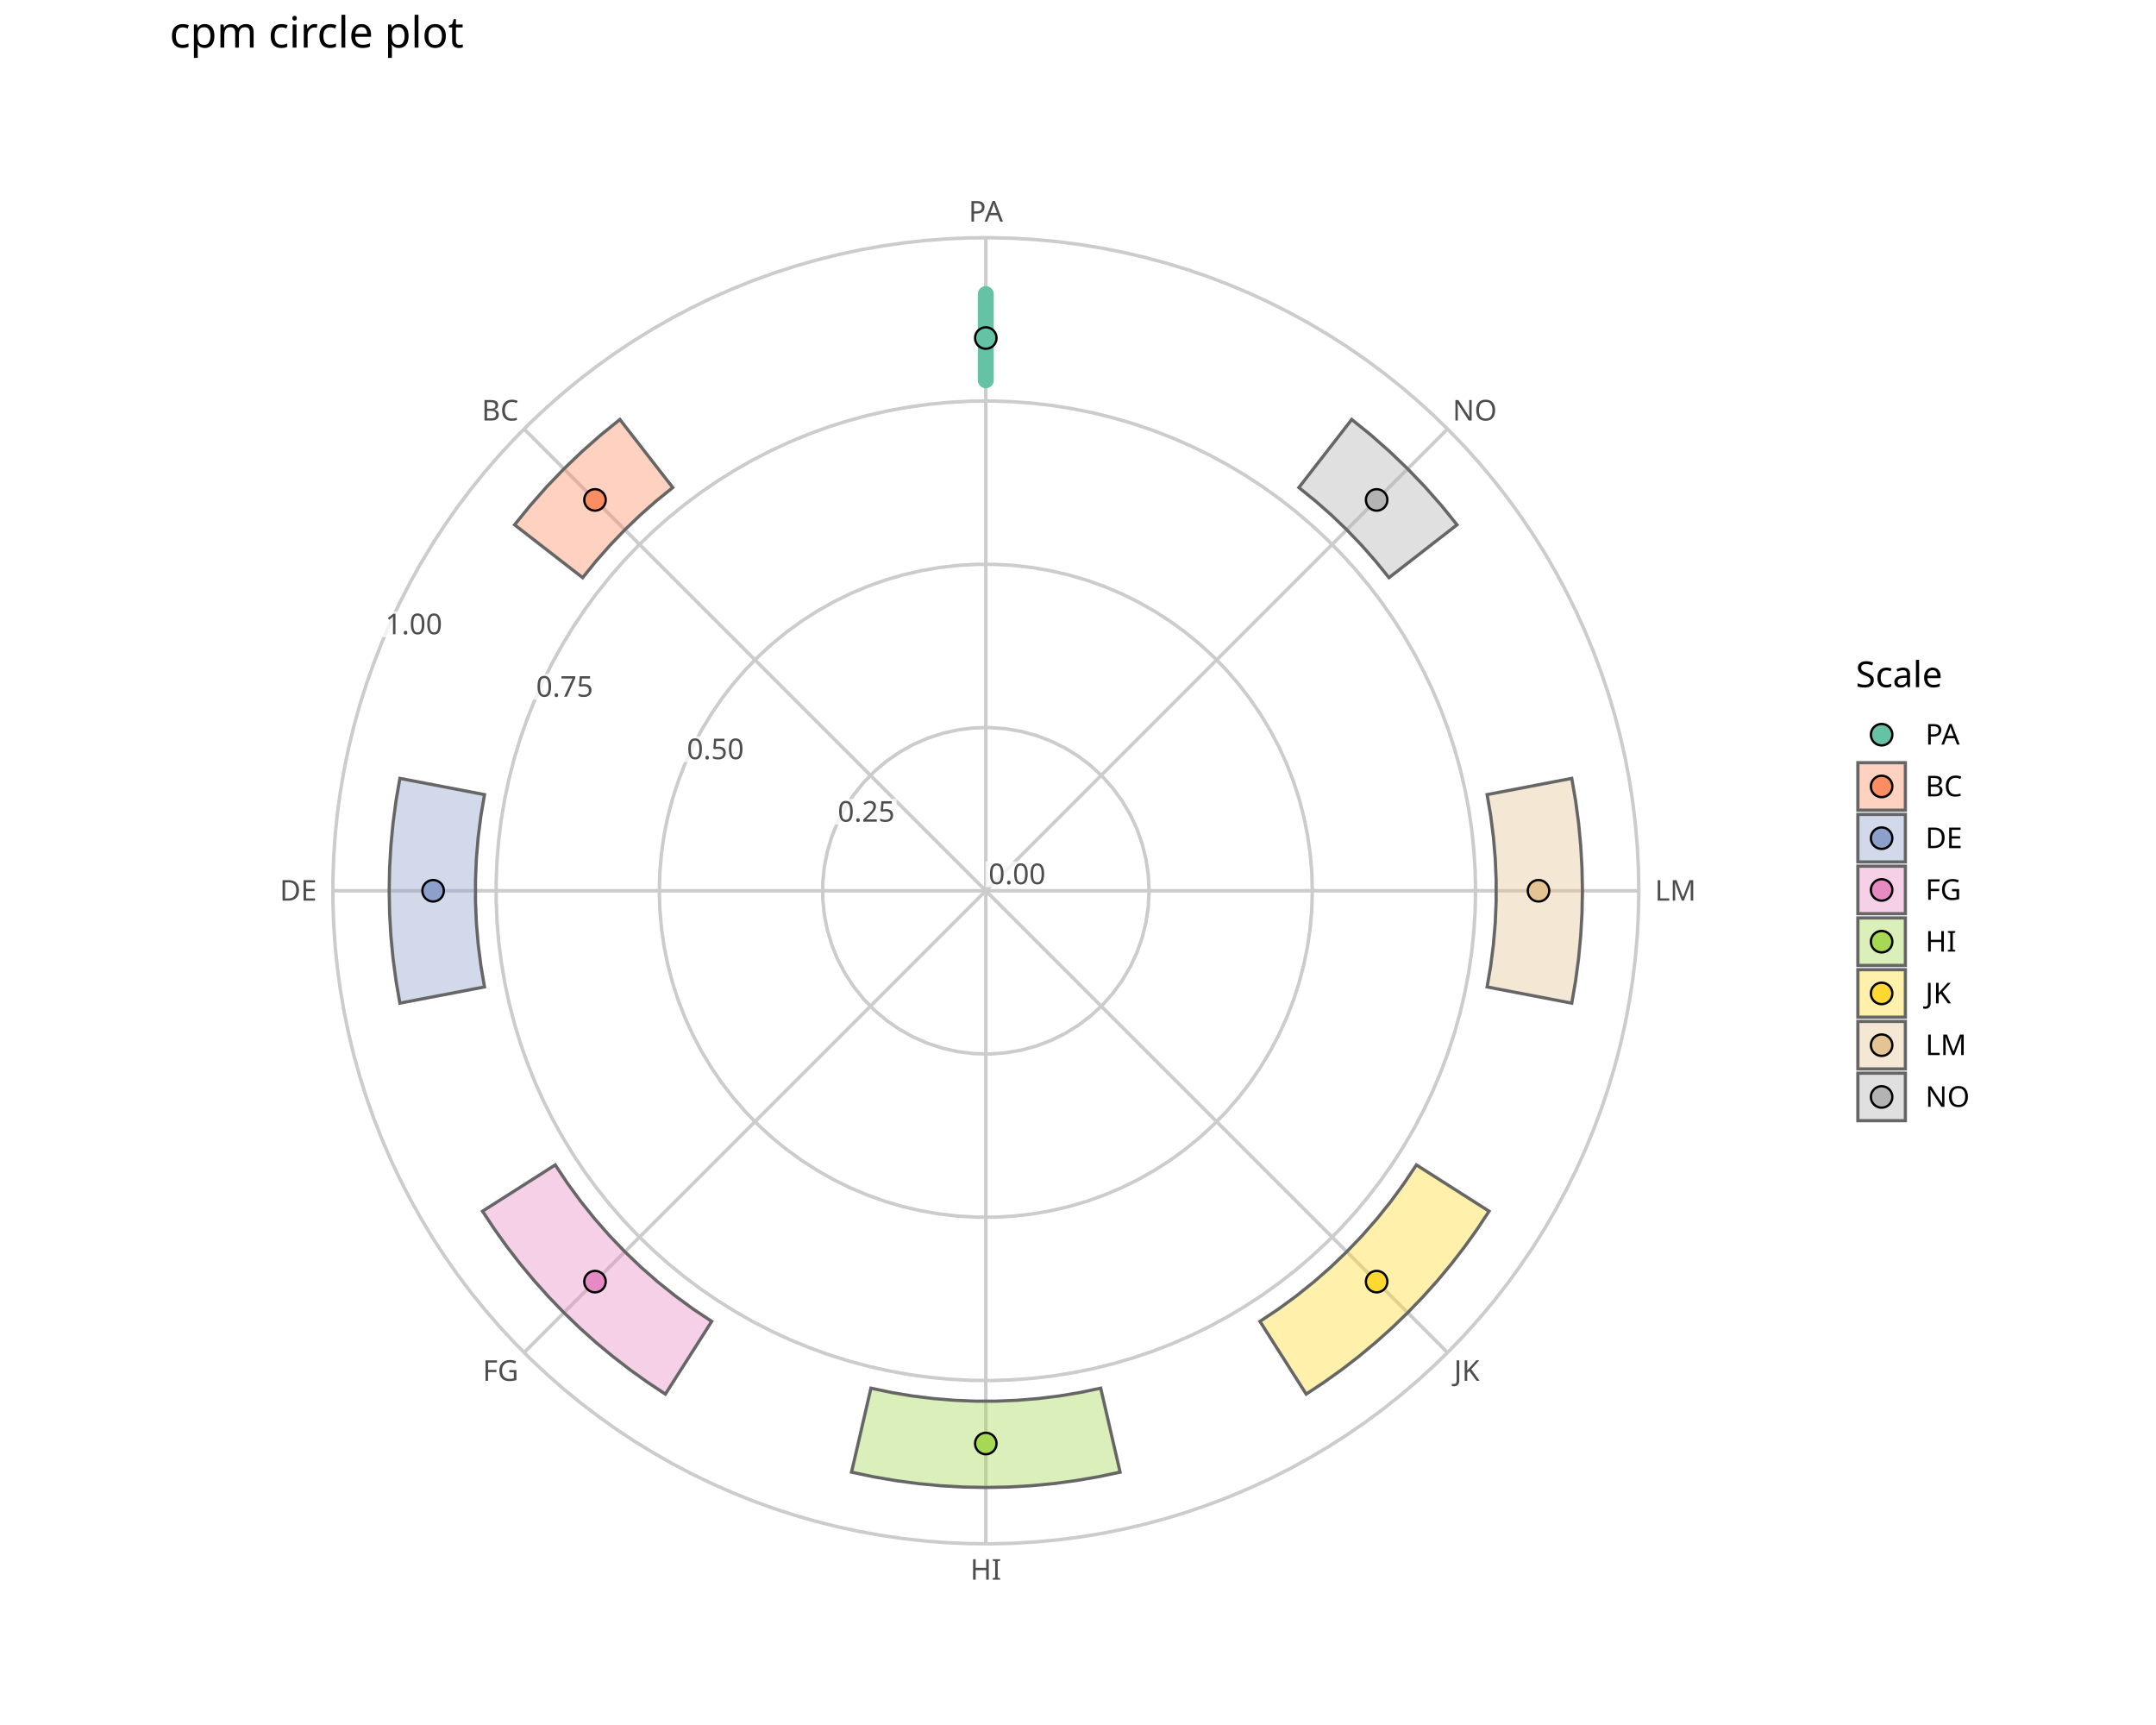
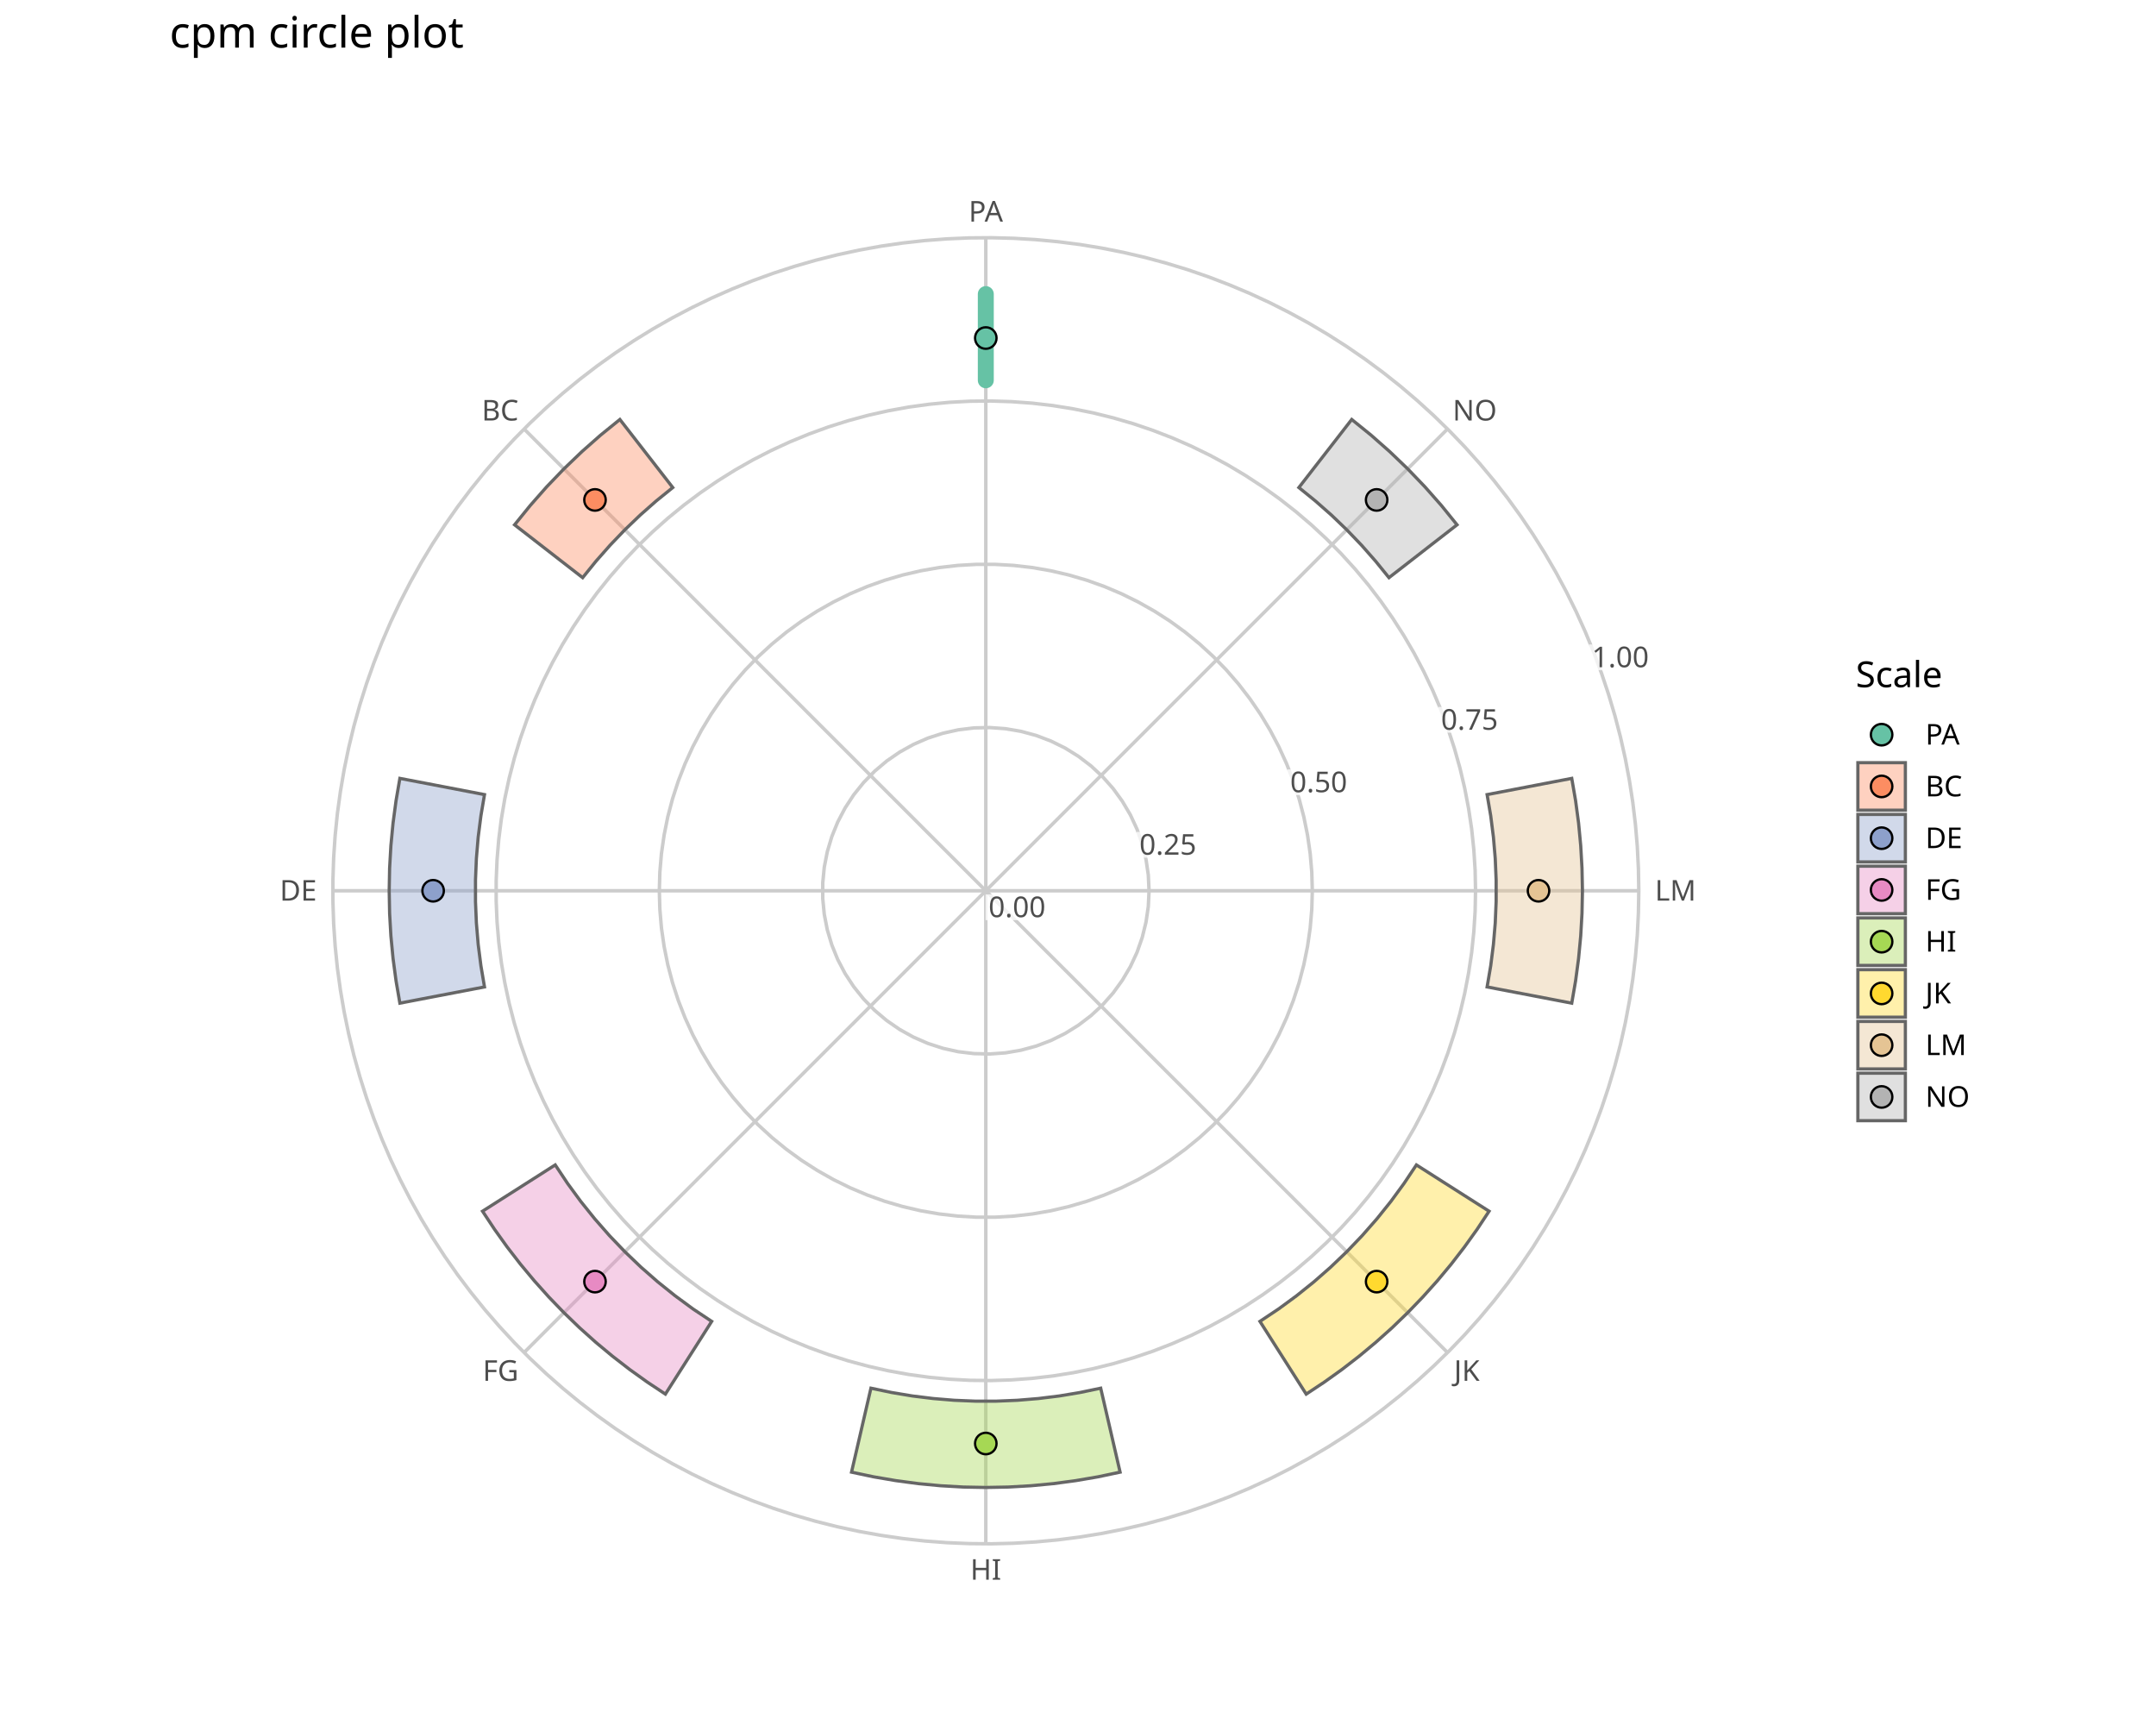
<svg xmlns="http://www.w3.org/2000/svg" class="svglite" data-engine-version="2.0" width="720.00pt" height="576.00pt" viewBox="0 0 720.00 576.00">
  <defs>
    <style type="text/css">
    .svglite line, .svglite polyline, .svglite polygon, .svglite path, .svglite rect, .svglite circle {
      fill: none;
      stroke: #000000;
      stroke-linecap: round;
      stroke-linejoin: round;
      stroke-miterlimit: 10.00;
    }
  </style>
  </defs>
  <rect width="100%" height="100%" style="stroke: none; fill: #FFFFFF;" />
  <defs>
    <clipPath id="cpMC4wMHw3MjAuMDB8MC4wMHw1NzYuMDA=">
      <rect x="0.00" y="0.00" width="720.00" height="576.00" />
    </clipPath>
  </defs>
  <g clip-path="url(#cpMC4wMHw3MjAuMDB8MC4wMHw1NzYuMDA=)">
</g>
  <defs>
    <clipPath id="cpNTAuNjV8NjY5LjM1fDAuMDB8NTc2LjAw">
      <rect x="50.65" y="0.00" width="618.70" height="576.00" />
    </clipPath>
  </defs>
  <g clip-path="url(#cpNTAuNjV8NjY5LjM1fDAuMDB8NTc2LjAw)">
    <rect x="50.65" y="0.00" width="618.70" height="576.00" style="stroke-width: 1.16; stroke: none; fill: #FFFFFF;" />
  </g>
  <g clip-path="url(#cpMC4wMHw3MjAuMDB8MC4wMHw1NzYuMDA=)">
    <polyline points="329.21,297.44 329.21,297.44 " style="stroke-width: 1.16; stroke: #CCCCCC; stroke-linecap: butt;" />
    <polyline points="383.73,297.44 383.48,292.18 382.71,286.96 381.45,281.85 379.71,276.88 377.49,272.10 374.81,267.56 371.72,263.30 368.23,259.36 364.37,255.77 360.18,252.57 355.71,249.79 350.99,247.46 346.06,245.59 340.98,244.21 335.78,243.32 330.53,242.94 325.26,243.06 320.03,243.70 314.89,244.84 309.88,246.46 305.05,248.57 300.45,251.13 296.11,254.12 292.09,257.52 288.41,261.29 285.11,265.39 282.22,269.80 279.77,274.47 277.79,279.34 276.28,284.39 275.27,289.56 274.76,294.80 274.76,300.07 275.27,305.32 276.28,310.49 277.79,315.53 279.77,320.41 282.22,325.08 285.11,329.48 288.41,333.59 292.09,337.36 296.11,340.76 300.45,343.75 305.05,346.31 309.88,348.41 314.89,350.04 320.03,351.18 325.26,351.81 330.53,351.94 335.78,351.56 340.98,350.67 346.06,349.29 350.99,347.42 355.71,345.08 360.18,342.30 364.37,339.11 368.23,335.52 371.72,331.58 374.81,327.31 377.49,322.77 379.71,318.00 381.45,313.03 382.71,307.91 383.48,302.70 383.73,297.44 " style="stroke-width: 1.16; stroke: #CCCCCC; stroke-linecap: butt;" />
    <polyline points="438.25,297.44 438.07,291.21 437.54,285.01 436.65,278.85 435.41,272.74 433.83,266.72 431.91,260.80 429.65,255.00 427.06,249.33 424.15,243.82 420.94,238.49 417.42,233.35 413.62,228.42 409.54,223.71 405.20,219.25 400.61,215.04 395.79,211.09 390.76,207.43 385.52,204.07 380.10,201.01 374.51,198.26 368.77,195.83 362.91,193.74 356.93,191.99 350.87,190.58 344.73,189.51 338.54,188.80 332.33,188.45 326.10,188.45 319.88,188.80 313.70,189.51 307.56,190.58 301.49,191.99 295.52,193.74 289.65,195.83 283.92,198.26 278.33,201.01 272.91,204.07 267.67,207.43 262.63,211.09 257.81,215.04 253.22,219.25 248.88,223.71 244.81,228.42 241.00,233.35 237.49,238.49 234.27,243.82 231.37,249.33 228.78,255.00 226.52,260.80 224.60,266.72 223.01,272.74 221.78,278.85 220.89,285.01 220.36,291.21 220.18,297.44 220.36,303.66 220.89,309.87 221.78,316.03 223.01,322.13 224.60,328.16 226.52,334.08 228.78,339.88 231.37,345.55 234.27,351.05 237.49,356.39 241.00,361.53 244.81,366.46 248.88,371.16 253.22,375.63 257.81,379.84 262.63,383.78 267.67,387.44 272.91,390.81 278.33,393.87 283.92,396.62 289.65,399.04 295.52,401.14 301.49,402.89 307.56,404.30 313.70,405.36 319.88,406.07 326.10,406.43 332.33,406.43 338.54,406.07 344.73,405.36 350.87,404.30 356.93,402.89 362.91,401.14 368.77,399.04 374.51,396.62 380.10,393.87 385.52,390.81 390.76,387.44 395.79,383.78 400.61,379.84 405.20,375.63 409.54,371.16 413.62,366.46 417.42,361.53 420.94,356.39 424.15,351.05 427.06,345.55 429.65,339.88 431.91,334.08 433.83,328.16 435.41,322.13 436.65,316.03 437.54,309.87 438.07,303.66 438.25,297.44 " style="stroke-width: 1.16; stroke: #CCCCCC; stroke-linecap: butt;" />
    <polyline points="492.76,297.44 492.62,290.54 492.18,283.66 491.46,276.80 490.44,269.98 489.14,263.21 487.56,256.50 485.69,249.86 483.54,243.31 481.13,236.85 478.44,230.50 475.48,224.27 472.27,218.16 468.80,212.20 465.08,206.40 461.12,200.75 456.93,195.27 452.51,189.98 447.87,184.88 443.02,179.98 437.96,175.28 432.72,170.81 427.29,166.56 421.68,162.54 415.91,158.76 409.99,155.23 403.92,151.95 397.72,148.93 391.40,146.17 384.97,143.69 378.44,141.47 371.82,139.54 365.13,137.88 358.37,136.51 351.56,135.42 344.71,134.62 337.83,134.12 330.94,133.90 324.04,133.97 317.15,134.33 310.29,134.99 303.46,135.93 296.67,137.16 289.94,138.67 283.29,140.47 276.71,142.54 270.23,144.90 263.85,147.52 257.59,150.41 251.45,153.56 245.46,156.96 239.61,160.62 233.92,164.52 228.40,168.65 223.06,173.02 217.91,177.60 212.96,182.40 208.21,187.41 203.68,192.60 199.37,197.99 195.30,203.55 191.46,209.28 187.86,215.17 184.52,221.20 181.43,227.37 178.61,233.66 176.06,240.06 173.77,246.57 171.77,253.17 170.04,259.85 168.60,266.59 167.44,273.39 166.57,280.23 165.99,287.10 165.70,293.99 165.70,300.89 165.99,307.78 166.57,314.65 167.44,321.49 168.60,328.29 170.04,335.03 171.77,341.71 173.77,348.31 176.06,354.81 178.61,361.22 181.43,367.51 184.52,373.68 187.86,379.71 191.46,385.60 195.30,391.33 199.37,396.89 203.68,402.27 208.21,407.47 212.96,412.47 217.91,417.27 223.06,421.86 228.40,426.22 233.92,430.36 239.61,434.26 245.46,437.91 251.45,441.32 257.59,444.47 263.85,447.36 270.23,449.98 276.71,452.33 283.29,454.41 289.94,456.20 296.67,457.72 303.46,458.95 310.29,459.89 317.15,460.54 324.04,460.91 330.94,460.98 337.83,460.76 344.71,460.25 351.56,459.46 358.37,458.37 365.13,457.00 371.82,455.34 378.44,453.40 384.97,451.19 391.40,448.70 397.72,445.95 403.92,442.93 409.99,439.65 415.91,436.12 421.68,432.34 427.29,428.32 432.72,424.07 437.96,419.59 443.02,414.90 447.87,410.00 452.51,404.90 456.93,399.60 461.12,394.13 465.08,388.48 468.80,382.67 472.27,376.71 475.48,370.61 478.44,364.38 481.13,358.03 483.54,351.57 485.69,345.02 487.56,338.38 489.14,331.67 490.44,324.89 491.46,318.07 492.18,311.22 492.62,304.33 492.76,297.44 " style="stroke-width: 1.16; stroke: #CCCCCC; stroke-linecap: butt;" />
    <polyline points="547.28,297.44 547.15,290.03 546.78,282.64 546.15,275.26 545.27,267.90 544.14,260.59 542.77,253.31 541.15,246.08 539.28,238.91 537.17,231.82 534.82,224.79 532.24,217.85 529.42,211.00 526.37,204.26 523.09,197.61 519.59,191.09 515.87,184.69 511.93,178.41 507.78,172.28 503.43,166.28 498.88,160.44 494.13,154.76 489.19,149.24 484.06,143.90 478.76,138.73 473.28,133.74 467.64,128.94 461.84,124.34 455.89,119.94 449.79,115.74 443.55,111.75 437.18,107.97 430.68,104.42 424.07,101.08 417.34,97.97 410.52,95.10 403.60,92.45 396.60,90.04 389.52,87.88 382.37,85.95 375.16,84.27 367.89,82.83 360.58,81.64 353.23,80.70 345.86,80.01 338.47,79.57 331.06,79.38 323.66,79.44 316.26,79.76 308.88,80.32 301.51,81.14 294.19,82.20 286.90,83.52 279.66,85.08 272.48,86.88 265.36,88.93 258.31,91.22 251.35,93.74 244.48,96.51 237.71,99.50 231.04,102.72 224.48,106.17 218.05,109.83 211.74,113.72 205.57,117.81 199.54,122.11 193.66,126.62 187.94,131.32 182.38,136.21 176.99,141.29 171.78,146.55 166.75,151.98 161.90,157.58 157.25,163.35 152.79,169.26 148.54,175.33 144.50,181.53 140.67,187.87 137.06,194.34 133.67,200.92 130.50,207.62 127.57,214.42 124.87,221.31 122.40,228.29 120.17,235.36 118.18,242.49 116.44,249.69 114.94,256.94 113.69,264.24 112.68,271.58 111.93,278.95 111.43,286.33 111.18,293.74 111.18,301.14 111.43,308.54 111.93,315.93 112.68,323.30 113.69,330.64 114.94,337.94 116.44,345.19 118.18,352.39 120.17,359.52 122.40,366.58 124.87,373.57 127.57,380.46 130.50,387.26 133.67,393.96 137.06,400.54 140.67,407.01 144.50,413.35 148.54,419.55 152.79,425.62 157.25,431.53 161.90,437.29 166.75,442.89 171.78,448.33 176.99,453.59 182.38,458.67 187.94,463.56 193.66,468.26 199.54,472.76 205.57,477.07 211.74,481.16 218.05,485.04 224.48,488.71 231.04,492.16 237.71,495.38 244.48,498.37 251.35,501.13 258.31,503.66 265.36,505.95 272.48,508.00 279.66,509.80 286.90,511.36 294.19,512.67 301.51,513.74 308.88,514.56 316.26,515.12 323.66,515.43 331.06,515.50 338.47,515.31 345.86,514.87 353.23,514.18 360.58,513.24 367.89,512.05 375.16,510.61 382.37,508.93 389.52,507.00 396.60,504.83 403.60,502.42 410.52,499.78 417.34,496.90 424.07,493.80 430.68,490.46 437.18,486.90 443.55,483.13 449.79,479.14 455.89,474.94 461.84,470.54 467.64,465.93 473.28,461.14 478.76,456.15 484.06,450.98 489.19,445.63 494.13,440.11 498.88,434.43 503.43,428.59 507.78,422.60 511.93,416.47 515.87,410.19 519.59,403.79 523.09,397.26 526.37,390.62 529.42,383.87 532.24,377.03 534.82,370.09 537.17,363.06 539.28,355.96 541.15,348.80 542.77,341.57 544.14,334.29 545.27,326.97 546.15,319.62 546.78,312.24 547.15,304.84 547.28,297.44 " style="stroke-width: 1.16; stroke: #CCCCCC; stroke-linecap: butt;" />
    <polyline points="329.21,297.44 329.21,289.92 329.21,282.40 329.21,274.88 329.21,267.36 329.21,259.84 329.21,252.32 329.21,244.80 329.21,237.28 329.21,229.76 329.21,222.24 329.21,214.72 329.21,207.20 329.21,199.68 329.21,192.16 329.21,184.65 329.21,177.13 329.21,169.61 329.21,162.09 329.21,154.57 329.21,147.05 329.21,139.53 329.21,132.01 329.21,124.49 329.21,116.97 329.21,109.45 329.21,101.93 329.21,94.41 329.21,86.89 329.21,79.37 " style="stroke-width: 1.16; stroke: #CCCCCC; stroke-linecap: butt;" />
    <polyline points="329.21,297.44 323.90,292.12 318.58,286.80 313.26,281.49 307.94,276.17 302.63,270.85 297.31,265.54 291.99,260.22 286.68,254.90 281.36,249.58 276.04,244.27 270.72,238.95 265.41,233.63 260.09,228.32 254.77,223.00 249.46,217.68 244.14,212.36 238.82,207.05 233.50,201.73 228.19,196.41 222.87,191.10 217.55,185.78 212.24,180.46 206.92,175.14 201.60,169.83 196.28,164.51 190.97,159.19 185.65,153.88 180.33,148.56 175.02,143.24 " style="stroke-width: 1.16; stroke: #CCCCCC; stroke-linecap: butt;" />
    <polyline points="329.21,297.44 321.69,297.44 314.17,297.44 306.65,297.44 299.13,297.44 291.62,297.44 284.10,297.44 276.58,297.44 269.06,297.44 261.54,297.44 254.02,297.44 246.50,297.44 238.98,297.44 231.46,297.44 223.94,297.44 216.42,297.44 208.90,297.44 201.38,297.44 193.86,297.44 186.34,297.44 178.82,297.44 171.30,297.44 163.78,297.44 156.26,297.44 148.74,297.44 141.22,297.44 133.70,297.44 126.19,297.44 118.67,297.44 111.15,297.44 " style="stroke-width: 1.16; stroke: #CCCCCC; stroke-linecap: butt;" />
    <polyline points="329.21,297.44 323.90,302.76 318.58,308.07 313.26,313.39 307.94,318.71 302.63,324.02 297.31,329.34 291.99,334.66 286.68,339.98 281.36,345.29 276.04,350.61 270.72,355.93 265.41,361.24 260.09,366.56 254.77,371.88 249.46,377.20 244.14,382.51 238.82,387.83 233.50,393.15 228.19,398.46 222.87,403.78 217.55,409.10 212.24,414.42 206.92,419.73 201.60,425.05 196.28,430.37 190.97,435.68 185.65,441.00 180.33,446.32 175.02,451.64 " style="stroke-width: 1.16; stroke: #CCCCCC; stroke-linecap: butt;" />
    <polyline points="329.21,297.44 329.21,304.96 329.21,312.48 329.21,320.00 329.21,327.52 329.21,335.04 329.21,342.56 329.21,350.08 329.21,357.59 329.21,365.11 329.21,372.63 329.21,380.15 329.21,387.67 329.21,395.19 329.21,402.71 329.21,410.23 329.21,417.75 329.21,425.27 329.21,432.79 329.21,440.31 329.21,447.83 329.21,455.35 329.21,462.87 329.21,470.39 329.21,477.91 329.21,485.43 329.21,492.95 329.21,500.47 329.21,507.99 329.21,515.51 " style="stroke-width: 1.16; stroke: #CCCCCC; stroke-linecap: butt;" />
    <polyline points="329.21,297.44 334.53,302.76 339.85,308.07 345.16,313.39 350.48,318.71 355.80,324.02 361.12,329.34 366.43,334.66 371.75,339.98 377.07,345.29 382.38,350.61 387.70,355.93 393.02,361.24 398.34,366.56 403.65,371.88 408.97,377.20 414.29,382.51 419.60,387.83 424.92,393.15 430.24,398.46 435.56,403.78 440.87,409.10 446.19,414.42 451.51,419.73 456.82,425.05 462.14,430.37 467.46,435.68 472.78,441.00 478.09,446.32 483.41,451.64 " style="stroke-width: 1.16; stroke: #CCCCCC; stroke-linecap: butt;" />
    <polyline points="329.21,297.44 336.73,297.44 344.25,297.44 351.77,297.44 359.29,297.44 366.81,297.44 374.33,297.44 381.85,297.44 389.37,297.44 396.89,297.44 404.41,297.44 411.93,297.44 419.45,297.44 426.97,297.44 434.49,297.44 442.01,297.44 449.53,297.44 457.05,297.44 464.57,297.44 472.08,297.44 479.60,297.44 487.12,297.44 494.64,297.44 502.16,297.44 509.68,297.44 517.20,297.44 524.72,297.44 532.24,297.44 539.76,297.44 547.28,297.44 " style="stroke-width: 1.16; stroke: #CCCCCC; stroke-linecap: butt;" />
    <polyline points="329.21,297.44 334.53,292.12 339.85,286.80 345.16,281.49 350.48,276.17 355.80,270.85 361.12,265.54 366.43,260.22 371.75,254.90 377.07,249.58 382.38,244.27 387.70,238.95 393.02,233.63 398.34,228.32 403.65,223.00 408.97,217.68 414.29,212.36 419.60,207.05 424.92,201.73 430.24,196.41 435.56,191.10 440.87,185.78 446.19,180.46 451.51,175.14 456.82,169.83 462.14,164.51 467.46,159.19 472.78,153.88 478.09,148.56 483.41,143.24 " style="stroke-width: 1.16; stroke: #CCCCCC; stroke-linecap: butt;" />
    <polygon points="207.01,140.07 200.56,145.30 194.33,150.80 188.33,156.55 182.57,162.55 177.08,168.78 171.84,175.24 179.42,181.12 187.00,187.01 194.58,192.89 199.05,187.37 203.76,182.03 208.68,176.90 213.81,171.98 219.14,167.28 224.67,162.80 218.78,155.22 212.90,147.65 " style="stroke-width: 1.07; stroke: #666666; stroke-linecap: butt; stroke-linejoin: miter; fill: #FC8D62; fill-opacity: 0.40;" />
    <polygon points="133.54,259.91 132.26,267.35 131.26,274.83 130.54,282.35 130.11,289.89 129.97,297.44 130.11,304.99 130.54,312.53 131.26,320.04 132.26,327.53 133.54,334.97 142.96,333.16 152.38,331.36 161.80,329.55 160.60,322.47 159.69,315.35 159.09,308.20 158.79,301.03 158.79,293.85 159.09,286.68 159.69,279.53 160.60,272.41 161.80,265.33 152.38,263.52 142.96,261.71 " style="stroke-width: 1.07; stroke: #666666; stroke-linecap: butt; stroke-linejoin: miter; fill: #8DA0CB; fill-opacity: 0.40;" />
    <polygon points="161.14,404.44 165.15,410.49 169.37,416.39 173.81,422.13 178.45,427.70 183.29,433.10 188.33,438.32 193.55,443.36 198.95,448.20 204.53,452.84 210.27,457.28 216.16,461.50 222.21,465.51 227.36,457.42 232.52,449.33 237.67,441.23 231.47,437.10 225.47,432.69 219.66,428.03 214.06,423.12 208.68,417.97 203.53,412.59 198.62,406.99 193.96,401.19 189.55,395.18 185.42,388.98 177.33,394.14 169.23,399.29 " style="stroke-width: 1.07; stroke: #666666; stroke-linecap: butt; stroke-linejoin: miter; fill: #E78AC3; fill-opacity: 0.40;" />
    <polygon points="284.37,491.57 291.74,493.13 299.17,494.40 306.65,495.40 314.15,496.11 321.68,496.54 329.21,496.68 336.75,496.54 344.28,496.11 351.78,495.40 359.25,494.40 366.68,493.13 374.06,491.57 371.90,482.22 369.74,472.87 367.58,463.53 360.69,464.97 353.75,466.13 346.77,466.99 339.76,467.57 332.73,467.86 325.70,467.86 318.67,467.57 311.65,466.99 304.67,466.13 297.73,464.97 290.85,463.53 288.69,472.87 286.53,482.22 " style="stroke-width: 1.07; stroke: #666666; stroke-linecap: butt; stroke-linejoin: miter; fill: #A6D854; fill-opacity: 0.40;" />
    <polygon points="436.21,465.51 442.26,461.50 448.16,457.28 453.90,452.84 459.47,448.20 464.88,443.36 470.10,438.32 475.13,433.10 479.98,427.70 484.62,422.13 489.05,416.39 493.28,410.49 497.28,404.44 489.19,399.29 481.10,394.14 473.01,388.98 468.87,395.18 464.47,401.19 459.81,406.99 454.90,412.59 449.75,417.97 444.37,423.12 438.77,428.03 432.96,432.69 426.95,437.10 420.76,441.23 425.91,449.33 431.06,457.42 " style="stroke-width: 1.07; stroke: #666666; stroke-linecap: butt; stroke-linejoin: miter; fill: #FFD92F; fill-opacity: 0.40;" />
    <polygon points="524.89,334.97 526.17,327.53 527.17,320.04 527.88,312.53 528.31,304.99 528.46,297.44 528.31,289.89 527.88,282.35 527.17,274.83 526.17,267.35 524.89,259.91 515.47,261.71 506.05,263.52 496.62,265.33 497.83,272.41 498.73,279.53 499.34,286.68 499.64,293.85 499.64,301.03 499.34,308.20 498.73,315.35 497.83,322.47 496.62,329.55 506.05,331.36 515.47,333.16 " style="stroke-width: 1.07; stroke: #666666; stroke-linecap: butt; stroke-linejoin: miter; fill: #E5C494; fill-opacity: 0.40;" />
    <polygon points="486.58,175.24 481.35,168.78 475.85,162.55 470.10,156.55 464.10,150.80 457.87,145.30 451.41,140.07 445.53,147.65 439.64,155.22 433.76,162.80 439.28,167.28 444.62,171.98 449.75,176.90 454.67,182.03 459.37,187.37 463.85,192.89 471.43,187.01 479.00,181.12 " style="stroke-width: 1.07; stroke: #666666; stroke-linecap: butt; stroke-linejoin: miter; fill: #B3B3B3; fill-opacity: 0.40;" />
    <polyline points="329.21,126.98 329.21,117.38 329.21,107.79 329.21,98.20 " style="stroke-width: 5.33; stroke: #66C2A5;" />
    <circle cx="329.21" cy="112.87" r="3.59" style="stroke-width: 0.77; fill: #66C2A5;" />
    <circle cx="198.70" cy="166.93" r="3.59" style="stroke-width: 0.77; fill: #FC8D62;" />
    <circle cx="144.64" cy="297.44" r="3.59" style="stroke-width: 0.77; fill: #8DA0CB;" />
    <circle cx="198.70" cy="427.95" r="3.59" style="stroke-width: 0.77; fill: #E78AC3;" />
    <circle cx="329.21" cy="482.01" r="3.59" style="stroke-width: 0.77; fill: #A6D854;" />
    <circle cx="459.73" cy="427.95" r="3.59" style="stroke-width: 0.77; fill: #FFD92F;" />
    <circle cx="513.79" cy="297.44" r="3.59" style="stroke-width: 0.77; fill: #E5C494;" />
    <circle cx="459.73" cy="166.93" r="3.59" style="stroke-width: 0.77; fill: #B3B3B3;" />
    <text x="329.21" y="73.99" text-anchor="middle" style="font-size: 9.60px; fill: #4D4D4D; font-family: sans;" textLength="12.81px" lengthAdjust="spacingAndGlyphs">PA</text>
    <text x="173.17" y="140.41" text-anchor="end" style="font-size: 9.60px; fill: #4D4D4D; font-family: sans;" textLength="13.34px" lengthAdjust="spacingAndGlyphs">BC</text>
    <text x="105.77" y="300.74" text-anchor="end" style="font-size: 9.60px; fill: #4D4D4D; font-family: sans;" textLength="13.34px" lengthAdjust="spacingAndGlyphs">DE</text>
    <text x="173.17" y="461.08" text-anchor="end" style="font-size: 9.60px; fill: #4D4D4D; font-family: sans;" textLength="13.33px" lengthAdjust="spacingAndGlyphs">FG</text>
    <text x="329.21" y="527.49" text-anchor="middle" style="font-size: 9.60px; fill: #4D4D4D; font-family: sans;" textLength="9.60px" lengthAdjust="spacingAndGlyphs">HI</text>
    <text x="485.57" y="461.08" style="font-size: 9.60px; fill: #4D4D4D; font-family: sans;" textLength="11.21px" lengthAdjust="spacingAndGlyphs">JK</text>
    <text x="552.66" y="300.74" style="font-size: 9.60px; fill: #4D4D4D; font-family: sans;" textLength="13.34px" lengthAdjust="spacingAndGlyphs">LM</text>
    <text x="485.10" y="140.41" style="font-size: 9.60px; fill: #4D4D4D; font-family: sans;" textLength="14.41px" lengthAdjust="spacingAndGlyphs">NO</text>
-     <rect x="329.13" y="287.63" width="20.68" height="8.60" style="stroke-width: 0.75; stroke: none; fill: #FFFFFF; fill-opacity: 0.75;" />
-     <rect x="278.76" y="266.76" width="20.68" height="8.60" style="stroke-width: 0.75; stroke: none; fill: #FFFFFF; fill-opacity: 0.75;" />
-     <rect x="228.40" y="245.90" width="20.68" height="8.60" style="stroke-width: 0.75; stroke: none; fill: #FFFFFF; fill-opacity: 0.75;" />
-     <rect x="178.03" y="225.04" width="20.68" height="8.60" style="stroke-width: 0.75; stroke: none; fill: #FFFFFF; fill-opacity: 0.75;" />
-     <rect x="127.66" y="204.18" width="20.68" height="8.60" style="stroke-width: 0.75; stroke: none; fill: #FFFFFF; fill-opacity: 0.75;" />
-     <text x="330.13" y="295.23" style="font-size: 9.60px; fill: #4D4D4D; font-family: sans;" textLength="18.69px" lengthAdjust="spacingAndGlyphs">0.00</text>
-     <text x="279.76" y="274.37" style="font-size: 9.60px; fill: #4D4D4D; font-family: sans;" textLength="18.69px" lengthAdjust="spacingAndGlyphs">0.25</text>
-     <text x="229.39" y="253.50" style="font-size: 9.60px; fill: #4D4D4D; font-family: sans;" textLength="18.69px" lengthAdjust="spacingAndGlyphs">0.50</text>
-     <text x="179.03" y="232.64" style="font-size: 9.60px; fill: #4D4D4D; font-family: sans;" textLength="18.69px" lengthAdjust="spacingAndGlyphs">0.75</text>
-     <text x="128.66" y="211.78" style="font-size: 9.60px; fill: #4D4D4D; font-family: sans;" textLength="18.69px" lengthAdjust="spacingAndGlyphs">1.00</text>
+     <rect x="329.13" y="298.65" width="20.68" height="8.60" style="stroke-width: 0.75; stroke: none; fill: #FFFFFF; fill-opacity: 0.75;" />
+     <rect x="379.50" y="277.79" width="20.68" height="8.60" style="stroke-width: 0.75; stroke: none; fill: #FFFFFF; fill-opacity: 0.75;" />
+     <rect x="429.87" y="256.93" width="20.68" height="8.60" style="stroke-width: 0.75; stroke: none; fill: #FFFFFF; fill-opacity: 0.75;" />
+     <rect x="480.23" y="236.06" width="20.68" height="8.60" style="stroke-width: 0.75; stroke: none; fill: #FFFFFF; fill-opacity: 0.75;" />
+     <rect x="530.60" y="215.20" width="20.68" height="8.60" style="stroke-width: 0.75; stroke: none; fill: #FFFFFF; fill-opacity: 0.75;" />
+     <text x="330.13" y="306.25" style="font-size: 9.60px; fill: #4D4D4D; font-family: sans;" textLength="18.69px" lengthAdjust="spacingAndGlyphs">0.00</text>
+     <text x="380.50" y="285.39" style="font-size: 9.60px; fill: #4D4D4D; font-family: sans;" textLength="18.69px" lengthAdjust="spacingAndGlyphs">0.25</text>
+     <text x="430.86" y="264.53" style="font-size: 9.60px; fill: #4D4D4D; font-family: sans;" textLength="18.69px" lengthAdjust="spacingAndGlyphs">0.50</text>
+     <text x="481.23" y="243.67" style="font-size: 9.60px; fill: #4D4D4D; font-family: sans;" textLength="18.69px" lengthAdjust="spacingAndGlyphs">0.75</text>
+     <text x="531.60" y="222.80" style="font-size: 9.60px; fill: #4D4D4D; font-family: sans;" textLength="18.69px" lengthAdjust="spacingAndGlyphs">1.00</text>
    <text x="619.73" y="229.46" style="font-size: 12.00px; font-family: sans;" textLength="30.02px" lengthAdjust="spacingAndGlyphs">Scale</text>
    <circle cx="628.37" cy="245.32" r="3.59" style="stroke-width: 0.77; fill: #66C2A5;" />
    <rect x="620.44" y="254.67" width="15.86" height="15.86" style="stroke-width: 1.07; stroke: #666666; stroke-linecap: butt; stroke-linejoin: miter; fill: #FC8D62; fill-opacity: 0.40;" />
    <circle cx="628.37" cy="262.60" r="3.59" style="stroke-width: 0.77; fill: #FC8D62;" />
    <rect x="620.44" y="271.95" width="15.86" height="15.86" style="stroke-width: 1.07; stroke: #666666; stroke-linecap: butt; stroke-linejoin: miter; fill: #8DA0CB; fill-opacity: 0.40;" />
    <circle cx="628.37" cy="279.88" r="3.59" style="stroke-width: 0.77; fill: #8DA0CB;" />
    <rect x="620.44" y="289.23" width="15.86" height="15.86" style="stroke-width: 1.07; stroke: #666666; stroke-linecap: butt; stroke-linejoin: miter; fill: #E78AC3; fill-opacity: 0.40;" />
    <circle cx="628.37" cy="297.16" r="3.59" style="stroke-width: 0.77; fill: #E78AC3;" />
    <rect x="620.44" y="306.51" width="15.86" height="15.86" style="stroke-width: 1.07; stroke: #666666; stroke-linecap: butt; stroke-linejoin: miter; fill: #A6D854; fill-opacity: 0.40;" />
    <circle cx="628.37" cy="314.44" r="3.59" style="stroke-width: 0.77; fill: #A6D854;" />
    <rect x="620.44" y="323.79" width="15.86" height="15.86" style="stroke-width: 1.07; stroke: #666666; stroke-linecap: butt; stroke-linejoin: miter; fill: #FFD92F; fill-opacity: 0.40;" />
    <circle cx="628.37" cy="331.72" r="3.59" style="stroke-width: 0.77; fill: #FFD92F;" />
    <rect x="620.44" y="341.07" width="15.86" height="15.86" style="stroke-width: 1.07; stroke: #666666; stroke-linecap: butt; stroke-linejoin: miter; fill: #E5C494; fill-opacity: 0.40;" />
    <circle cx="628.37" cy="349.00" r="3.59" style="stroke-width: 0.77; fill: #E5C494;" />
    <rect x="620.44" y="358.35" width="15.86" height="15.86" style="stroke-width: 1.07; stroke: #666666; stroke-linecap: butt; stroke-linejoin: miter; fill: #B3B3B3; fill-opacity: 0.40;" />
    <circle cx="628.37" cy="366.28" r="3.59" style="stroke-width: 0.77; fill: #B3B3B3;" />
    <text x="642.99" y="248.63" style="font-size: 9.60px; font-family: sans;" textLength="12.81px" lengthAdjust="spacingAndGlyphs">PA</text>
    <text x="642.99" y="265.91" style="font-size: 9.60px; font-family: sans;" textLength="13.34px" lengthAdjust="spacingAndGlyphs">BC</text>
    <text x="642.99" y="283.19" style="font-size: 9.60px; font-family: sans;" textLength="13.34px" lengthAdjust="spacingAndGlyphs">DE</text>
    <text x="642.99" y="300.47" style="font-size: 9.60px; font-family: sans;" textLength="13.33px" lengthAdjust="spacingAndGlyphs">FG</text>
    <text x="642.99" y="317.75" style="font-size: 9.60px; font-family: sans;" textLength="9.60px" lengthAdjust="spacingAndGlyphs">HI</text>
    <text x="642.99" y="335.03" style="font-size: 9.60px; font-family: sans;" textLength="11.21px" lengthAdjust="spacingAndGlyphs">JK</text>
    <text x="642.99" y="352.31" style="font-size: 9.60px; font-family: sans;" textLength="13.34px" lengthAdjust="spacingAndGlyphs">LM</text>
    <text x="642.99" y="369.59" style="font-size: 9.60px; font-family: sans;" textLength="14.41px" lengthAdjust="spacingAndGlyphs">NO</text>
    <text x="56.63" y="15.89" style="font-size: 14.40px; font-family: sans;" textLength="92.04px" lengthAdjust="spacingAndGlyphs">cpm circle plot</text>
  </g>
</svg>
